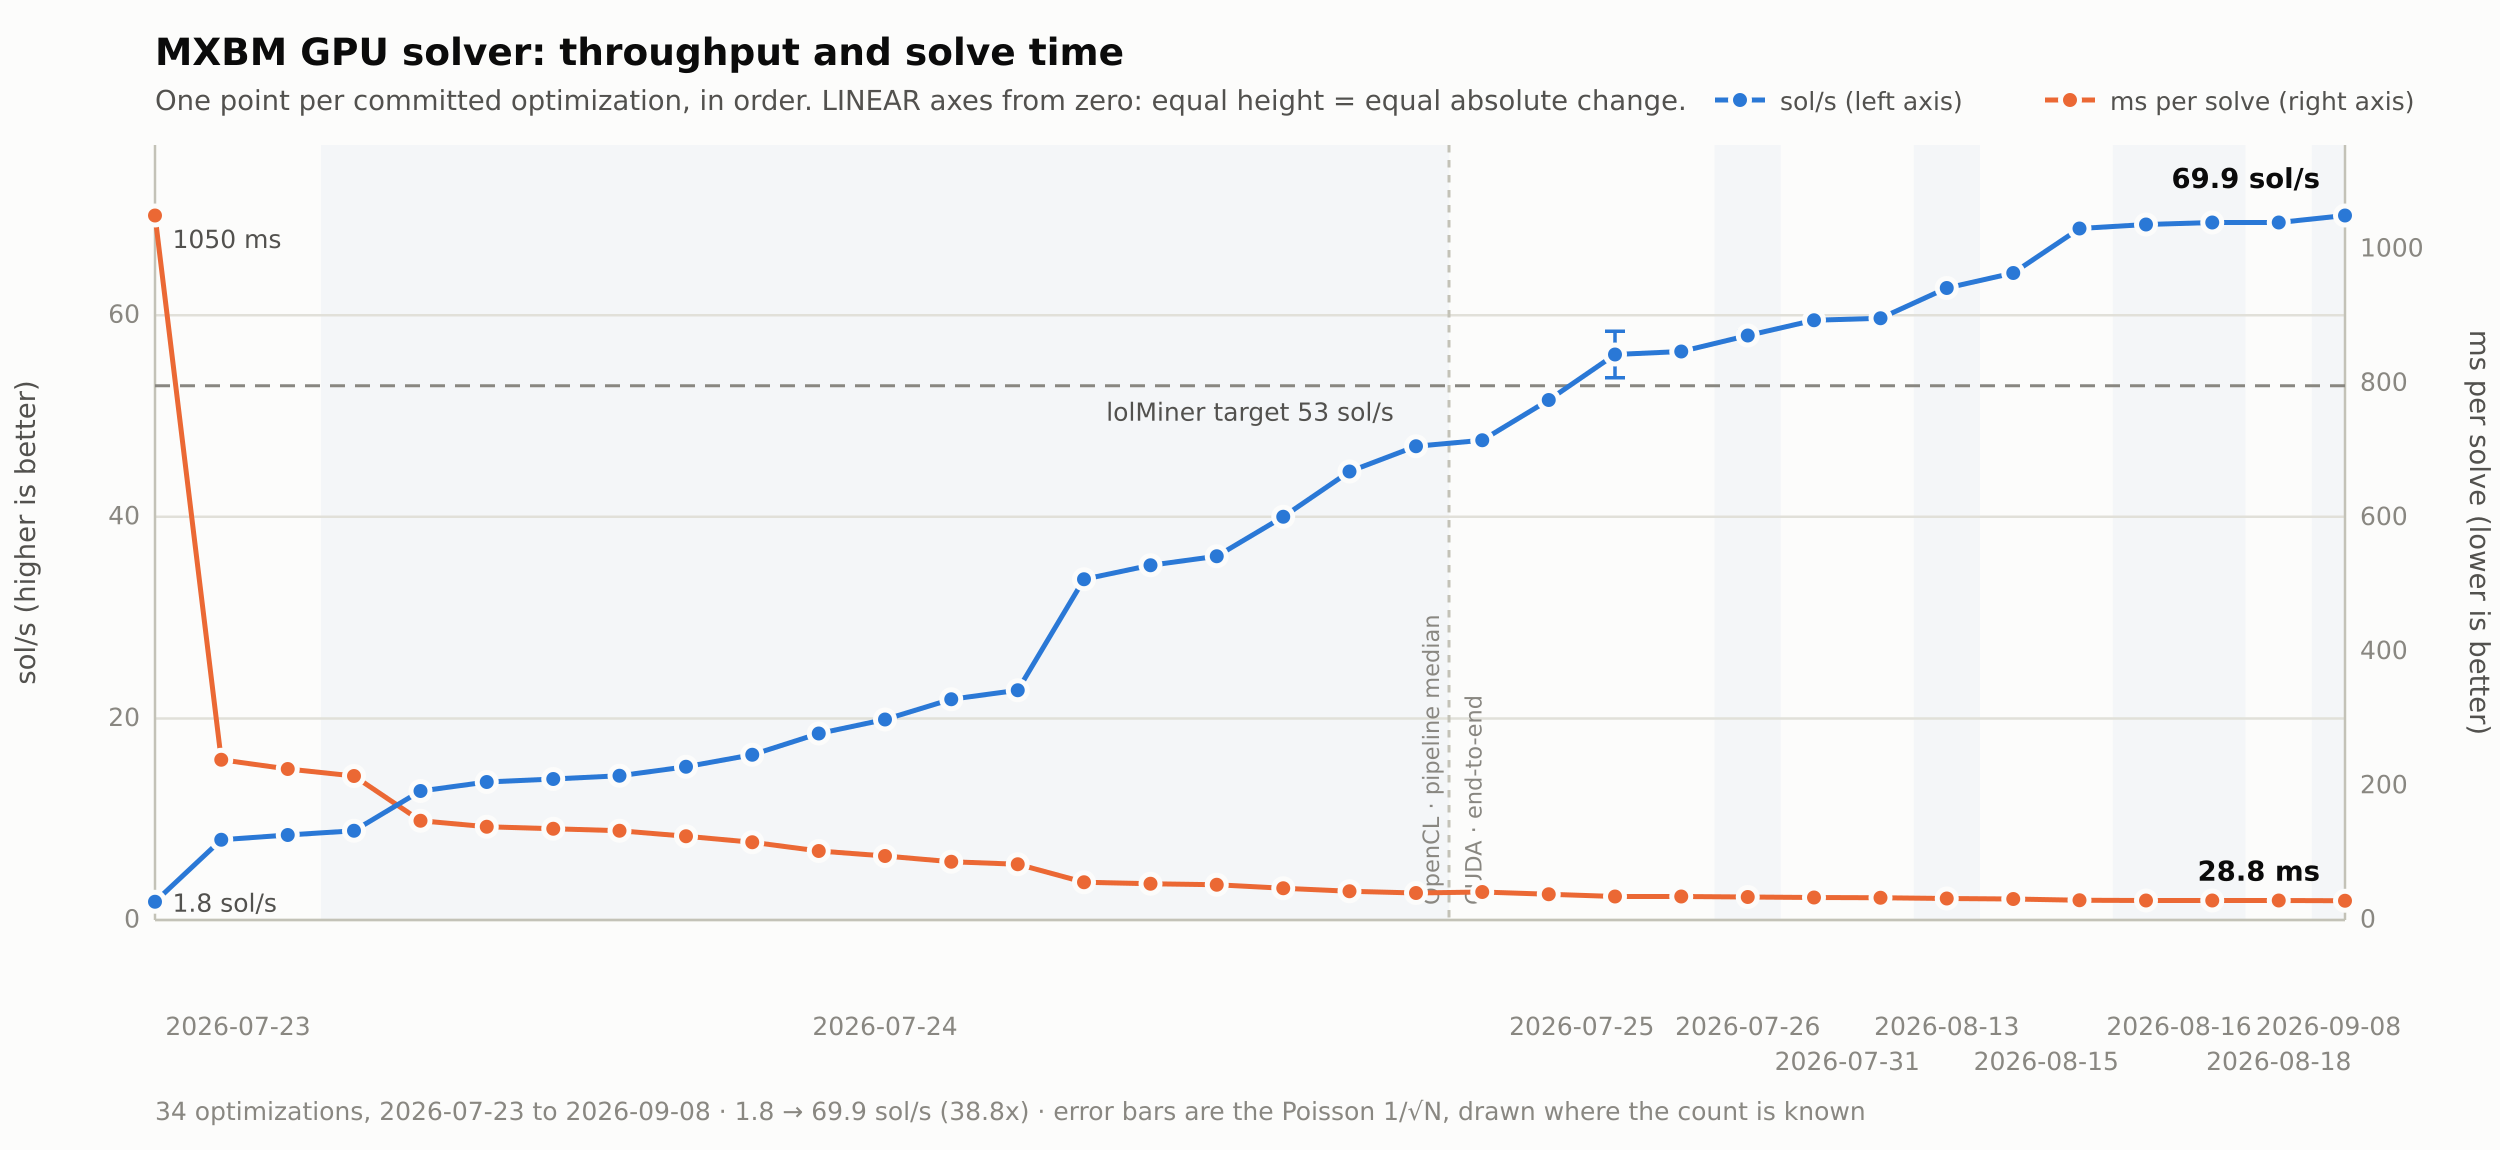
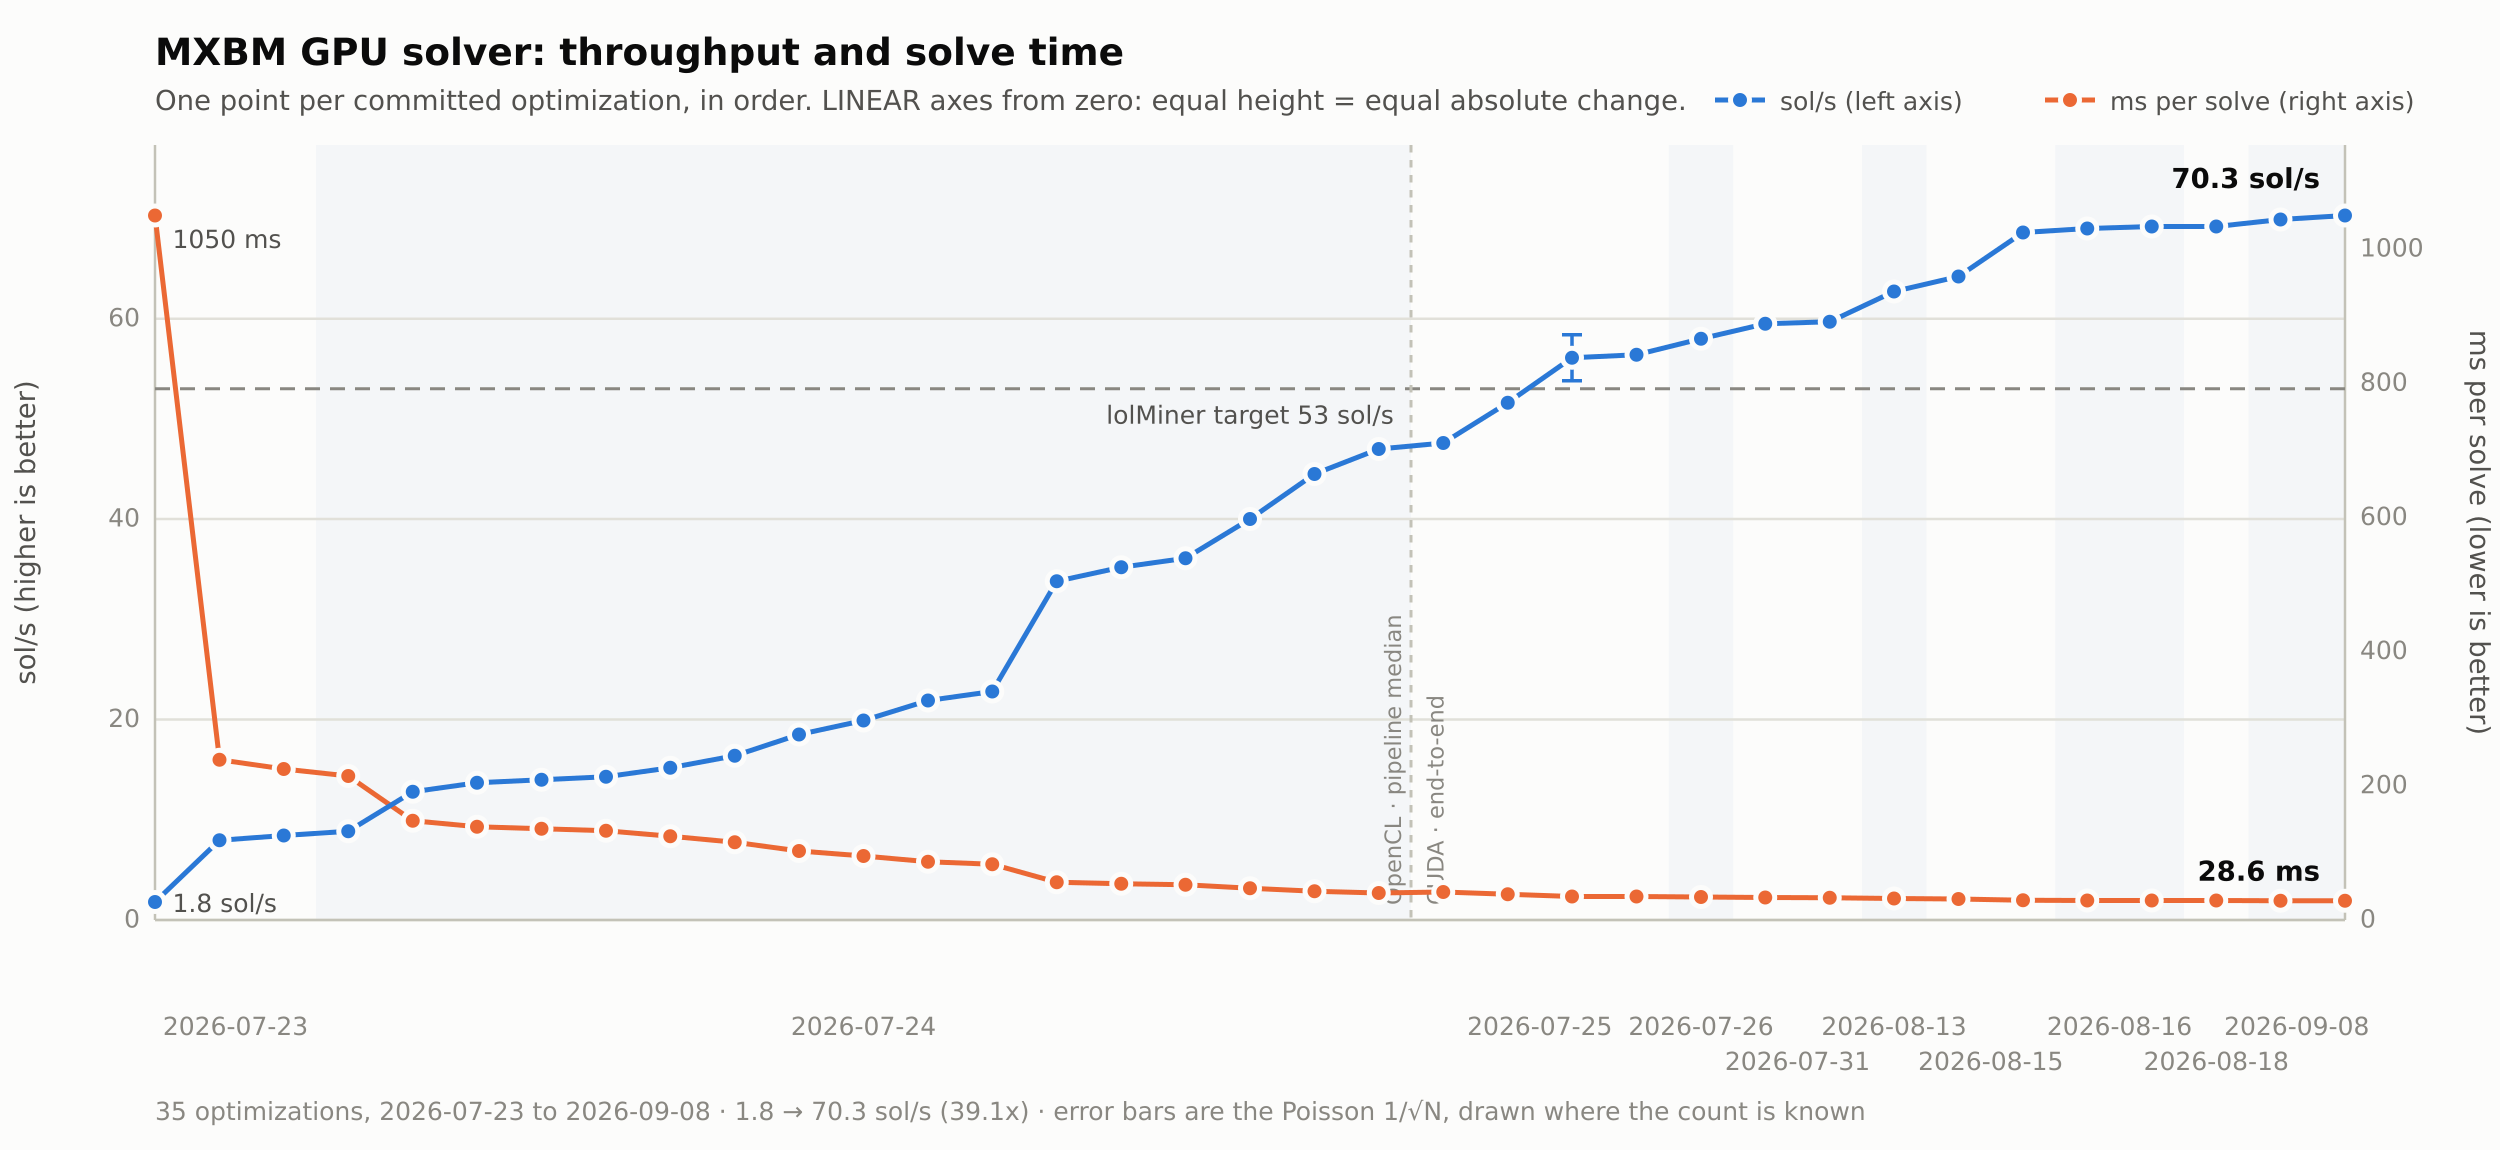
<svg xmlns="http://www.w3.org/2000/svg" width="1000" height="460" viewBox="0 0 1000 460" font-family="DejaVu Sans, Helvetica, Arial, sans-serif">
  <rect width="1000" height="460" fill="#fcfcfb" />
  <text x="62" y="26" font-size="15" font-weight="bold" fill="#0b0b0b">MXBM GPU solver: throughput and solve time</text>
  <text x="62" y="44" font-size="11" fill="#52514e">One point per committed optimization, in order. LINEAR axes from zero: equal height = equal absolute change.</text>
  <line x1="686" y1="40" x2="706" y2="40" stroke="#2a78d6" stroke-width="2" />
  <circle cx="696" cy="40" r="4.8" fill="#fcfcfb" />
  <circle cx="696" cy="40" r="2.8" fill="#2a78d6" />
  <text x="712" y="44" font-size="10" fill="#52514e">sol/s (left axis)</text>
  <line x1="818" y1="40" x2="838" y2="40" stroke="#eb6834" stroke-width="2" />
  <circle cx="828" cy="40" r="4.8" fill="#fcfcfb" />
  <circle cx="828" cy="40" r="2.8" fill="#eb6834" />
  <text x="844" y="44" font-size="10" fill="#52514e">ms per solve (right axis)</text>
-   <text x="95.2" y="414" font-size="10" fill="#898781" text-anchor="middle">2026-07-23</text>
-   <rect x="128.4" y="58" width="451.3" height="310" fill="#f4f6f8" />
-   <text x="354" y="414" font-size="10" fill="#898781" text-anchor="middle">2026-07-24</text>
-   <text x="632.7" y="414" font-size="10" fill="#898781" text-anchor="middle">2026-07-25</text>
-   <rect x="685.8" y="58" width="26.5" height="310" fill="#f4f6f8" />
-   <text x="699.1" y="414" font-size="10" fill="#898781" text-anchor="middle">2026-07-26</text>
-   <text x="738.9" y="428" font-size="10" fill="#898781" text-anchor="middle">2026-07-31</text>
-   <rect x="765.5" y="58" width="26.5" height="310" fill="#f4f6f8" />
-   <text x="778.7" y="414" font-size="10" fill="#898781" text-anchor="middle">2026-08-13</text>
-   <text x="818.5" y="428" font-size="10" fill="#898781" text-anchor="middle">2026-08-15</text>
-   <rect x="845.1" y="58" width="53.1" height="310" fill="#f4f6f8" />
-   <text x="871.6" y="414" font-size="10" fill="#898781" text-anchor="middle">2026-08-16</text>
-   <text x="911.5" y="428" font-size="10" fill="#898781" text-anchor="middle">2026-08-18</text>
-   <rect x="924.7" y="58" width="13.3" height="310" fill="#f4f6f8" />
-   <text x="931.4" y="414" font-size="10" fill="#898781" text-anchor="middle">2026-09-08</text>
+   <text x="94.2" y="414" font-size="10" fill="#898781" text-anchor="middle">2026-07-23</text>
+   <rect x="126.4" y="58" width="438" height="310" fill="#f4f6f8" />
+   <text x="345.4" y="414" font-size="10" fill="#898781" text-anchor="middle">2026-07-24</text>
+   <text x="615.9" y="414" font-size="10" fill="#898781" text-anchor="middle">2026-07-25</text>
+   <rect x="667.5" y="58" width="25.8" height="310" fill="#f4f6f8" />
+   <text x="680.4" y="414" font-size="10" fill="#898781" text-anchor="middle">2026-07-26</text>
+   <text x="719" y="428" font-size="10" fill="#898781" text-anchor="middle">2026-07-31</text>
+   <rect x="744.8" y="58" width="25.8" height="310" fill="#f4f6f8" />
+   <text x="757.6" y="414" font-size="10" fill="#898781" text-anchor="middle">2026-08-13</text>
+   <text x="796.3" y="428" font-size="10" fill="#898781" text-anchor="middle">2026-08-15</text>
+   <rect x="822.1" y="58" width="51.5" height="310" fill="#f4f6f8" />
+   <text x="847.8" y="414" font-size="10" fill="#898781" text-anchor="middle">2026-08-16</text>
+   <text x="886.5" y="428" font-size="10" fill="#898781" text-anchor="middle">2026-08-18</text>
+   <rect x="899.4" y="58" width="38.6" height="310" fill="#f4f6f8" />
+   <text x="918.7" y="414" font-size="10" fill="#898781" text-anchor="middle">2026-09-08</text>
  <line x1="62" y1="368" x2="938" y2="368" stroke="#e1e0d9" stroke-width="1" />
  <text x="56" y="371" font-size="10" fill="#898781" text-anchor="end">0</text>
-   <line x1="62" y1="287.4" x2="938" y2="287.4" stroke="#e1e0d9" stroke-width="1" />
-   <text x="56" y="290.4" font-size="10" fill="#898781" text-anchor="end">20</text>
-   <line x1="62" y1="206.7" x2="938" y2="206.7" stroke="#e1e0d9" stroke-width="1" />
-   <text x="56" y="209.7" font-size="10" fill="#898781" text-anchor="end">40</text>
-   <line x1="62" y1="126.1" x2="938" y2="126.1" stroke="#e1e0d9" stroke-width="1" />
-   <text x="56" y="129.1" font-size="10" fill="#898781" text-anchor="end">60</text>
+   <line x1="62" y1="287.8" x2="938" y2="287.8" stroke="#e1e0d9" stroke-width="1" />
+   <text x="56" y="290.8" font-size="10" fill="#898781" text-anchor="end">20</text>
+   <line x1="62" y1="207.6" x2="938" y2="207.6" stroke="#e1e0d9" stroke-width="1" />
+   <text x="56" y="210.6" font-size="10" fill="#898781" text-anchor="end">40</text>
+   <line x1="62" y1="127.5" x2="938" y2="127.5" stroke="#e1e0d9" stroke-width="1" />
+   <text x="56" y="130.5" font-size="10" fill="#898781" text-anchor="end">60</text>
  <text x="944" y="371" font-size="10" fill="#898781" text-anchor="start">0</text>
  <text x="944" y="317.3" font-size="10" fill="#898781" text-anchor="start">200</text>
  <text x="944" y="263.6" font-size="10" fill="#898781" text-anchor="start">400</text>
  <text x="944" y="210.0" font-size="10" fill="#898781" text-anchor="start">600</text>
  <text x="944" y="156.3" font-size="10" fill="#898781" text-anchor="start">800</text>
  <text x="944" y="102.6" font-size="10" fill="#898781" text-anchor="start">1000</text>
  <line x1="62" y1="58" x2="62" y2="368" stroke="#c3c2b7" stroke-width="1" />
  <line x1="938" y1="58" x2="938" y2="368" stroke="#c3c2b7" stroke-width="1" />
  <line x1="62" y1="368" x2="938" y2="368" stroke="#c3c2b7" stroke-width="1" />
  <text x="14" y="213" font-size="11" fill="#52514e" text-anchor="middle" transform="rotate(-90 14 213)">sol/s  (higher is better)</text>
  <text x="988" y="213" font-size="11" fill="#52514e" text-anchor="middle" transform="rotate(90 988 213)">ms per solve  (lower is better)</text>
-   <line x1="62" y1="154.3" x2="938" y2="154.3" stroke="#898781" stroke-width="1.2" stroke-dasharray="6 4" />
-   <text x="500" y="168.3" font-size="10" fill="#52514e" text-anchor="middle">lolMiner target 53 sol/s</text>
-   <line x1="579.6" y1="58" x2="579.6" y2="368" stroke="#c3c2b7" stroke-width="1.2" stroke-dasharray="3 3" />
-   <text x="575.6" y="362" font-size="9" fill="#898781" text-anchor="start" transform="rotate(-90 575.6 362)">OpenCL · pipeline median</text>
-   <text x="592.6" y="362" font-size="9" fill="#898781" text-anchor="start" transform="rotate(-90 592.6 362)">CUDA · end-to-end</text>
-   <line x1="646" y1="132.5" x2="646" y2="151.1" stroke="#2a78d6" stroke-width="1.4" />
-   <line x1="642" y1="132.5" x2="650" y2="132.5" stroke="#2a78d6" stroke-width="1.4" />
-   <line x1="642" y1="151.1" x2="650" y2="151.1" stroke="#2a78d6" stroke-width="1.4" />
-   <line x1="699.1" y1="132.5" x2="699.1" y2="135.8" stroke="#2a78d6" stroke-width="1.4" />
-   <line x1="695.1" y1="132.5" x2="703.1" y2="132.5" stroke="#2a78d6" stroke-width="1.4" />
-   <line x1="695.1" y1="135.8" x2="703.1" y2="135.8" stroke="#2a78d6" stroke-width="1.4" />
-   <line x1="778.7" y1="114.0" x2="778.7" y2="116.4" stroke="#2a78d6" stroke-width="1.4" />
-   <line x1="774.7" y1="114.0" x2="782.7" y2="114.0" stroke="#2a78d6" stroke-width="1.4" />
-   <line x1="774.7" y1="116.4" x2="782.7" y2="116.4" stroke="#2a78d6" stroke-width="1.4" />
-   <line x1="805.3" y1="108.0" x2="805.3" y2="110.4" stroke="#2a78d6" stroke-width="1.4" />
-   <line x1="801.3" y1="108.0" x2="809.3" y2="108.0" stroke="#2a78d6" stroke-width="1.4" />
-   <line x1="801.3" y1="110.4" x2="809.3" y2="110.4" stroke="#2a78d6" stroke-width="1.4" />
-   <line x1="831.8" y1="90.2" x2="831.8" y2="92.6" stroke="#2a78d6" stroke-width="1.4" />
-   <line x1="827.8" y1="90.2" x2="835.8" y2="90.2" stroke="#2a78d6" stroke-width="1.4" />
-   <line x1="827.8" y1="92.6" x2="835.8" y2="92.6" stroke="#2a78d6" stroke-width="1.4" />
-   <line x1="858.4" y1="88.6" x2="858.4" y2="91.0" stroke="#2a78d6" stroke-width="1.4" />
-   <line x1="854.4" y1="88.6" x2="862.4" y2="88.6" stroke="#2a78d6" stroke-width="1.4" />
-   <line x1="854.4" y1="91.0" x2="862.4" y2="91.0" stroke="#2a78d6" stroke-width="1.4" />
-   <line x1="884.9" y1="87.8" x2="884.9" y2="90.2" stroke="#2a78d6" stroke-width="1.4" />
-   <line x1="880.9" y1="87.8" x2="888.9" y2="87.8" stroke="#2a78d6" stroke-width="1.4" />
-   <line x1="880.9" y1="90.2" x2="888.9" y2="90.2" stroke="#2a78d6" stroke-width="1.4" />
-   <line x1="911.5" y1="87.8" x2="911.5" y2="90.2" stroke="#2a78d6" stroke-width="1.4" />
-   <line x1="907.5" y1="87.8" x2="915.5" y2="87.8" stroke="#2a78d6" stroke-width="1.4" />
-   <line x1="907.5" y1="90.2" x2="915.5" y2="90.2" stroke="#2a78d6" stroke-width="1.4" />
-   <polyline points="62,86.2 88.5,303.9 115.1,307.6 141.6,310.4 168.2,328.3 194.7,330.7 221.3,331.5 247.8,332.3 274.4,334.5 300.9,336.9 327.5,340.4 354,342.4 380.5,344.7 407.1,345.7 433.6,352.9 460.2,353.5 486.7,353.9 513.3,355.3 539.8,356.5 566.4,357.2 592.9,356.8 619.5,357.7 646,358.6 672.5,358.6 699.1,358.8 725.6,359.0 752.2,359.1 778.7,359.4 805.3,359.6 831.8,360.1 858.4,360.2 884.9,360.2 911.5,360.2 938,360.3" fill="none" stroke="#eb6834" stroke-width="2" stroke-linejoin="round" stroke-linecap="round" />
+   <line x1="62" y1="155.5" x2="938" y2="155.5" stroke="#898781" stroke-width="1.2" stroke-dasharray="6 4" />
+   <text x="500" y="169.5" font-size="10" fill="#52514e" text-anchor="middle">lolMiner target 53 sol/s</text>
+   <line x1="564.4" y1="58" x2="564.4" y2="368" stroke="#c3c2b7" stroke-width="1.2" stroke-dasharray="3 3" />
+   <text x="560.4" y="362" font-size="9" fill="#898781" text-anchor="start" transform="rotate(-90 560.4 362)">OpenCL · pipeline median</text>
+   <text x="577.4" y="362" font-size="9" fill="#898781" text-anchor="start" transform="rotate(-90 577.4 362)">CUDA · end-to-end</text>
+   <line x1="628.8" y1="133.9" x2="628.8" y2="152.3" stroke="#2a78d6" stroke-width="1.4" />
+   <line x1="624.8" y1="133.9" x2="632.8" y2="133.9" stroke="#2a78d6" stroke-width="1.4" />
+   <line x1="624.8" y1="152.3" x2="632.8" y2="152.3" stroke="#2a78d6" stroke-width="1.4" />
+   <line x1="680.4" y1="133.9" x2="680.4" y2="137.1" stroke="#2a78d6" stroke-width="1.4" />
+   <line x1="676.4" y1="133.9" x2="684.4" y2="133.9" stroke="#2a78d6" stroke-width="1.4" />
+   <line x1="676.4" y1="137.1" x2="684.4" y2="137.1" stroke="#2a78d6" stroke-width="1.4" />
+   <line x1="757.6" y1="115.4" x2="757.6" y2="117.9" stroke="#2a78d6" stroke-width="1.4" />
+   <line x1="753.6" y1="115.4" x2="761.6" y2="115.4" stroke="#2a78d6" stroke-width="1.4" />
+   <line x1="753.6" y1="117.9" x2="761.6" y2="117.9" stroke="#2a78d6" stroke-width="1.4" />
+   <line x1="783.4" y1="109.4" x2="783.4" y2="111.8" stroke="#2a78d6" stroke-width="1.4" />
+   <line x1="779.4" y1="109.4" x2="787.4" y2="109.4" stroke="#2a78d6" stroke-width="1.4" />
+   <line x1="779.4" y1="111.8" x2="787.4" y2="111.8" stroke="#2a78d6" stroke-width="1.4" />
+   <line x1="809.2" y1="91.8" x2="809.2" y2="94.2" stroke="#2a78d6" stroke-width="1.4" />
+   <line x1="805.2" y1="91.8" x2="813.2" y2="91.8" stroke="#2a78d6" stroke-width="1.4" />
+   <line x1="805.2" y1="94.2" x2="813.2" y2="94.2" stroke="#2a78d6" stroke-width="1.4" />
+   <line x1="834.9" y1="90.2" x2="834.9" y2="92.6" stroke="#2a78d6" stroke-width="1.4" />
+   <line x1="830.9" y1="90.2" x2="838.9" y2="90.2" stroke="#2a78d6" stroke-width="1.4" />
+   <line x1="830.9" y1="92.6" x2="838.9" y2="92.6" stroke="#2a78d6" stroke-width="1.4" />
+   <line x1="860.7" y1="89.4" x2="860.7" y2="91.8" stroke="#2a78d6" stroke-width="1.4" />
+   <line x1="856.7" y1="89.4" x2="864.7" y2="89.4" stroke="#2a78d6" stroke-width="1.4" />
+   <line x1="856.7" y1="91.8" x2="864.7" y2="91.8" stroke="#2a78d6" stroke-width="1.4" />
+   <line x1="886.5" y1="89.4" x2="886.5" y2="91.8" stroke="#2a78d6" stroke-width="1.4" />
+   <line x1="882.5" y1="89.4" x2="890.5" y2="89.4" stroke="#2a78d6" stroke-width="1.4" />
+   <line x1="882.5" y1="91.8" x2="890.5" y2="91.8" stroke="#2a78d6" stroke-width="1.4" />
+   <polyline points="62,86.2 87.8,303.9 113.5,307.6 139.3,310.4 165.1,328.3 190.8,330.7 216.6,331.5 242.4,332.3 268.1,334.5 293.9,336.9 319.6,340.4 345.4,342.4 371.2,344.7 396.9,345.7 422.7,352.9 448.5,353.5 474.2,353.9 500,355.3 525.8,356.5 551.5,357.2 577.3,356.8 603.1,357.7 628.8,358.6 654.6,358.6 680.4,358.8 706.1,359.0 731.9,359.1 757.6,359.4 783.4,359.6 809.2,360.1 834.9,360.2 860.7,360.2 886.5,360.2 912.2,360.3 938,360.3" fill="none" stroke="#eb6834" stroke-width="2" stroke-linejoin="round" stroke-linecap="round" />
  <circle cx="62" cy="86.2" r="4.8" fill="#fcfcfb" />
  <circle cx="62" cy="86.2" r="2.8" fill="#eb6834" />
-   <circle cx="88.5" cy="303.9" r="4.8" fill="#fcfcfb" />
-   <circle cx="88.5" cy="303.9" r="2.8" fill="#eb6834" />
-   <circle cx="115.1" cy="307.6" r="4.8" fill="#fcfcfb" />
-   <circle cx="115.1" cy="307.6" r="2.8" fill="#eb6834" />
-   <circle cx="141.6" cy="310.4" r="4.8" fill="#fcfcfb" />
-   <circle cx="141.6" cy="310.4" r="2.8" fill="#eb6834" />
-   <circle cx="168.2" cy="328.3" r="4.8" fill="#fcfcfb" />
-   <circle cx="168.2" cy="328.3" r="2.8" fill="#eb6834" />
-   <circle cx="194.7" cy="330.7" r="4.8" fill="#fcfcfb" />
-   <circle cx="194.7" cy="330.7" r="2.8" fill="#eb6834" />
-   <circle cx="221.3" cy="331.5" r="4.8" fill="#fcfcfb" />
-   <circle cx="221.3" cy="331.5" r="2.8" fill="#eb6834" />
-   <circle cx="247.8" cy="332.3" r="4.8" fill="#fcfcfb" />
-   <circle cx="247.8" cy="332.3" r="2.8" fill="#eb6834" />
-   <circle cx="274.4" cy="334.5" r="4.8" fill="#fcfcfb" />
-   <circle cx="274.4" cy="334.5" r="2.8" fill="#eb6834" />
-   <circle cx="300.9" cy="336.9" r="4.8" fill="#fcfcfb" />
-   <circle cx="300.9" cy="336.9" r="2.8" fill="#eb6834" />
-   <circle cx="327.5" cy="340.4" r="4.8" fill="#fcfcfb" />
-   <circle cx="327.5" cy="340.4" r="2.8" fill="#eb6834" />
-   <circle cx="354" cy="342.4" r="4.8" fill="#fcfcfb" />
-   <circle cx="354" cy="342.4" r="2.8" fill="#eb6834" />
-   <circle cx="380.5" cy="344.7" r="4.8" fill="#fcfcfb" />
-   <circle cx="380.5" cy="344.7" r="2.8" fill="#eb6834" />
-   <circle cx="407.1" cy="345.7" r="4.8" fill="#fcfcfb" />
-   <circle cx="407.1" cy="345.7" r="2.8" fill="#eb6834" />
-   <circle cx="433.6" cy="352.9" r="4.8" fill="#fcfcfb" />
-   <circle cx="433.6" cy="352.9" r="2.8" fill="#eb6834" />
-   <circle cx="460.2" cy="353.5" r="4.8" fill="#fcfcfb" />
-   <circle cx="460.2" cy="353.5" r="2.8" fill="#eb6834" />
-   <circle cx="486.7" cy="353.9" r="4.8" fill="#fcfcfb" />
-   <circle cx="486.7" cy="353.9" r="2.8" fill="#eb6834" />
-   <circle cx="513.3" cy="355.3" r="4.8" fill="#fcfcfb" />
-   <circle cx="513.3" cy="355.3" r="2.8" fill="#eb6834" />
-   <circle cx="539.8" cy="356.5" r="4.8" fill="#fcfcfb" />
-   <circle cx="539.8" cy="356.5" r="2.8" fill="#eb6834" />
-   <circle cx="566.4" cy="357.2" r="4.8" fill="#fcfcfb" />
-   <circle cx="566.4" cy="357.2" r="2.8" fill="#eb6834" />
-   <circle cx="592.9" cy="356.8" r="4.8" fill="#fcfcfb" />
-   <circle cx="592.9" cy="356.8" r="2.8" fill="#eb6834" />
-   <circle cx="619.5" cy="357.7" r="4.8" fill="#fcfcfb" />
-   <circle cx="619.5" cy="357.7" r="2.8" fill="#eb6834" />
-   <circle cx="646" cy="358.6" r="4.8" fill="#fcfcfb" />
-   <circle cx="646" cy="358.6" r="2.8" fill="#eb6834" />
-   <circle cx="672.5" cy="358.6" r="4.8" fill="#fcfcfb" />
-   <circle cx="672.5" cy="358.6" r="2.8" fill="#eb6834" />
-   <circle cx="699.1" cy="358.8" r="4.8" fill="#fcfcfb" />
-   <circle cx="699.1" cy="358.8" r="2.8" fill="#eb6834" />
-   <circle cx="725.6" cy="359.0" r="4.8" fill="#fcfcfb" />
-   <circle cx="725.6" cy="359.0" r="2.8" fill="#eb6834" />
-   <circle cx="752.2" cy="359.1" r="4.8" fill="#fcfcfb" />
-   <circle cx="752.2" cy="359.1" r="2.8" fill="#eb6834" />
-   <circle cx="778.7" cy="359.4" r="4.8" fill="#fcfcfb" />
-   <circle cx="778.7" cy="359.4" r="2.8" fill="#eb6834" />
-   <circle cx="805.3" cy="359.6" r="4.8" fill="#fcfcfb" />
-   <circle cx="805.3" cy="359.6" r="2.8" fill="#eb6834" />
-   <circle cx="831.8" cy="360.1" r="4.8" fill="#fcfcfb" />
-   <circle cx="831.8" cy="360.1" r="2.8" fill="#eb6834" />
-   <circle cx="858.4" cy="360.2" r="4.8" fill="#fcfcfb" />
-   <circle cx="858.4" cy="360.2" r="2.8" fill="#eb6834" />
-   <circle cx="884.9" cy="360.2" r="4.8" fill="#fcfcfb" />
-   <circle cx="884.9" cy="360.2" r="2.8" fill="#eb6834" />
-   <circle cx="911.5" cy="360.2" r="4.8" fill="#fcfcfb" />
-   <circle cx="911.5" cy="360.2" r="2.8" fill="#eb6834" />
+   <circle cx="87.8" cy="303.9" r="4.8" fill="#fcfcfb" />
+   <circle cx="87.8" cy="303.9" r="2.8" fill="#eb6834" />
+   <circle cx="113.5" cy="307.6" r="4.8" fill="#fcfcfb" />
+   <circle cx="113.5" cy="307.6" r="2.8" fill="#eb6834" />
+   <circle cx="139.3" cy="310.4" r="4.8" fill="#fcfcfb" />
+   <circle cx="139.3" cy="310.4" r="2.8" fill="#eb6834" />
+   <circle cx="165.1" cy="328.3" r="4.8" fill="#fcfcfb" />
+   <circle cx="165.1" cy="328.3" r="2.8" fill="#eb6834" />
+   <circle cx="190.8" cy="330.7" r="4.8" fill="#fcfcfb" />
+   <circle cx="190.8" cy="330.7" r="2.8" fill="#eb6834" />
+   <circle cx="216.6" cy="331.5" r="4.8" fill="#fcfcfb" />
+   <circle cx="216.6" cy="331.5" r="2.8" fill="#eb6834" />
+   <circle cx="242.4" cy="332.3" r="4.8" fill="#fcfcfb" />
+   <circle cx="242.4" cy="332.3" r="2.8" fill="#eb6834" />
+   <circle cx="268.1" cy="334.5" r="4.8" fill="#fcfcfb" />
+   <circle cx="268.1" cy="334.5" r="2.8" fill="#eb6834" />
+   <circle cx="293.9" cy="336.9" r="4.8" fill="#fcfcfb" />
+   <circle cx="293.9" cy="336.9" r="2.8" fill="#eb6834" />
+   <circle cx="319.6" cy="340.4" r="4.8" fill="#fcfcfb" />
+   <circle cx="319.6" cy="340.4" r="2.8" fill="#eb6834" />
+   <circle cx="345.4" cy="342.4" r="4.8" fill="#fcfcfb" />
+   <circle cx="345.4" cy="342.4" r="2.8" fill="#eb6834" />
+   <circle cx="371.2" cy="344.7" r="4.8" fill="#fcfcfb" />
+   <circle cx="371.2" cy="344.7" r="2.8" fill="#eb6834" />
+   <circle cx="396.9" cy="345.7" r="4.8" fill="#fcfcfb" />
+   <circle cx="396.9" cy="345.7" r="2.8" fill="#eb6834" />
+   <circle cx="422.7" cy="352.9" r="4.8" fill="#fcfcfb" />
+   <circle cx="422.7" cy="352.9" r="2.8" fill="#eb6834" />
+   <circle cx="448.5" cy="353.5" r="4.8" fill="#fcfcfb" />
+   <circle cx="448.5" cy="353.5" r="2.8" fill="#eb6834" />
+   <circle cx="474.2" cy="353.9" r="4.8" fill="#fcfcfb" />
+   <circle cx="474.2" cy="353.9" r="2.8" fill="#eb6834" />
+   <circle cx="500" cy="355.3" r="4.8" fill="#fcfcfb" />
+   <circle cx="500" cy="355.3" r="2.8" fill="#eb6834" />
+   <circle cx="525.8" cy="356.5" r="4.8" fill="#fcfcfb" />
+   <circle cx="525.8" cy="356.5" r="2.8" fill="#eb6834" />
+   <circle cx="551.5" cy="357.2" r="4.8" fill="#fcfcfb" />
+   <circle cx="551.5" cy="357.2" r="2.8" fill="#eb6834" />
+   <circle cx="577.3" cy="356.8" r="4.8" fill="#fcfcfb" />
+   <circle cx="577.3" cy="356.8" r="2.8" fill="#eb6834" />
+   <circle cx="603.1" cy="357.7" r="4.8" fill="#fcfcfb" />
+   <circle cx="603.1" cy="357.7" r="2.8" fill="#eb6834" />
+   <circle cx="628.8" cy="358.6" r="4.8" fill="#fcfcfb" />
+   <circle cx="628.8" cy="358.6" r="2.8" fill="#eb6834" />
+   <circle cx="654.6" cy="358.6" r="4.8" fill="#fcfcfb" />
+   <circle cx="654.6" cy="358.6" r="2.8" fill="#eb6834" />
+   <circle cx="680.4" cy="358.8" r="4.8" fill="#fcfcfb" />
+   <circle cx="680.4" cy="358.8" r="2.8" fill="#eb6834" />
+   <circle cx="706.1" cy="359.0" r="4.8" fill="#fcfcfb" />
+   <circle cx="706.1" cy="359.0" r="2.8" fill="#eb6834" />
+   <circle cx="731.9" cy="359.1" r="4.8" fill="#fcfcfb" />
+   <circle cx="731.9" cy="359.1" r="2.8" fill="#eb6834" />
+   <circle cx="757.6" cy="359.4" r="4.8" fill="#fcfcfb" />
+   <circle cx="757.6" cy="359.4" r="2.8" fill="#eb6834" />
+   <circle cx="783.4" cy="359.6" r="4.8" fill="#fcfcfb" />
+   <circle cx="783.4" cy="359.6" r="2.8" fill="#eb6834" />
+   <circle cx="809.2" cy="360.1" r="4.8" fill="#fcfcfb" />
+   <circle cx="809.2" cy="360.1" r="2.8" fill="#eb6834" />
+   <circle cx="834.9" cy="360.2" r="4.8" fill="#fcfcfb" />
+   <circle cx="834.9" cy="360.2" r="2.8" fill="#eb6834" />
+   <circle cx="860.7" cy="360.2" r="4.8" fill="#fcfcfb" />
+   <circle cx="860.7" cy="360.2" r="2.8" fill="#eb6834" />
+   <circle cx="886.5" cy="360.2" r="4.8" fill="#fcfcfb" />
+   <circle cx="886.5" cy="360.2" r="2.8" fill="#eb6834" />
+   <circle cx="912.2" cy="360.3" r="4.8" fill="#fcfcfb" />
+   <circle cx="912.2" cy="360.3" r="2.8" fill="#eb6834" />
  <circle cx="938" cy="360.3" r="4.8" fill="#fcfcfb" />
  <circle cx="938" cy="360.3" r="2.8" fill="#eb6834" />
-   <polyline points="62,360.7 88.5,335.9 115.1,334.0 141.6,332.3 168.2,316.4 194.7,312.8 221.3,311.6 247.8,310.3 274.4,306.7 300.9,301.9 327.5,293.4 354,287.8 380.5,279.7 407.1,276.1 433.6,231.7 460.2,226.1 486.7,222.5 513.3,206.7 539.8,188.6 566.4,178.5 592.9,176.1 619.5,160.0 646,141.8 672.5,140.6 699.1,134.2 725.6,128.1 752.2,127.3 778.7,115.2 805.3,109.2 831.8,91.4 858.4,89.8 884.9,89.0 911.5,89.0 938,86.2" fill="none" stroke="#2a78d6" stroke-width="2" stroke-linejoin="round" stroke-linecap="round" />
-   <circle cx="62" cy="360.7" r="4.8" fill="#fcfcfb" />
-   <circle cx="62" cy="360.7" r="2.8" fill="#2a78d6" />
-   <circle cx="88.5" cy="335.9" r="4.8" fill="#fcfcfb" />
-   <circle cx="88.5" cy="335.9" r="2.8" fill="#2a78d6" />
-   <circle cx="115.1" cy="334.0" r="4.8" fill="#fcfcfb" />
-   <circle cx="115.1" cy="334.0" r="2.8" fill="#2a78d6" />
-   <circle cx="141.6" cy="332.3" r="4.8" fill="#fcfcfb" />
-   <circle cx="141.6" cy="332.3" r="2.8" fill="#2a78d6" />
-   <circle cx="168.2" cy="316.4" r="4.8" fill="#fcfcfb" />
-   <circle cx="168.2" cy="316.4" r="2.8" fill="#2a78d6" />
-   <circle cx="194.7" cy="312.8" r="4.8" fill="#fcfcfb" />
-   <circle cx="194.7" cy="312.8" r="2.8" fill="#2a78d6" />
-   <circle cx="221.3" cy="311.6" r="4.8" fill="#fcfcfb" />
-   <circle cx="221.3" cy="311.6" r="2.8" fill="#2a78d6" />
-   <circle cx="247.8" cy="310.3" r="4.8" fill="#fcfcfb" />
-   <circle cx="247.8" cy="310.3" r="2.8" fill="#2a78d6" />
-   <circle cx="274.4" cy="306.7" r="4.8" fill="#fcfcfb" />
-   <circle cx="274.4" cy="306.7" r="2.8" fill="#2a78d6" />
-   <circle cx="300.9" cy="301.9" r="4.8" fill="#fcfcfb" />
-   <circle cx="300.9" cy="301.9" r="2.8" fill="#2a78d6" />
-   <circle cx="327.5" cy="293.4" r="4.8" fill="#fcfcfb" />
-   <circle cx="327.5" cy="293.4" r="2.8" fill="#2a78d6" />
-   <circle cx="354" cy="287.8" r="4.8" fill="#fcfcfb" />
-   <circle cx="354" cy="287.8" r="2.8" fill="#2a78d6" />
-   <circle cx="380.5" cy="279.7" r="4.8" fill="#fcfcfb" />
-   <circle cx="380.5" cy="279.7" r="2.8" fill="#2a78d6" />
-   <circle cx="407.1" cy="276.1" r="4.8" fill="#fcfcfb" />
-   <circle cx="407.1" cy="276.1" r="2.8" fill="#2a78d6" />
-   <circle cx="433.6" cy="231.7" r="4.8" fill="#fcfcfb" />
-   <circle cx="433.6" cy="231.7" r="2.8" fill="#2a78d6" />
-   <circle cx="460.2" cy="226.1" r="4.8" fill="#fcfcfb" />
-   <circle cx="460.2" cy="226.1" r="2.8" fill="#2a78d6" />
-   <circle cx="486.7" cy="222.5" r="4.8" fill="#fcfcfb" />
-   <circle cx="486.7" cy="222.5" r="2.8" fill="#2a78d6" />
-   <circle cx="513.3" cy="206.7" r="4.8" fill="#fcfcfb" />
-   <circle cx="513.3" cy="206.7" r="2.8" fill="#2a78d6" />
-   <circle cx="539.8" cy="188.6" r="4.8" fill="#fcfcfb" />
-   <circle cx="539.8" cy="188.6" r="2.8" fill="#2a78d6" />
-   <circle cx="566.4" cy="178.5" r="4.8" fill="#fcfcfb" />
-   <circle cx="566.4" cy="178.5" r="2.8" fill="#2a78d6" />
-   <circle cx="592.9" cy="176.1" r="4.8" fill="#fcfcfb" />
-   <circle cx="592.9" cy="176.1" r="2.8" fill="#2a78d6" />
-   <circle cx="619.5" cy="160.0" r="4.8" fill="#fcfcfb" />
-   <circle cx="619.5" cy="160.0" r="2.8" fill="#2a78d6" />
-   <circle cx="646" cy="141.8" r="4.8" fill="#fcfcfb" />
-   <circle cx="646" cy="141.8" r="2.8" fill="#2a78d6" />
-   <circle cx="672.5" cy="140.6" r="4.8" fill="#fcfcfb" />
-   <circle cx="672.5" cy="140.6" r="2.8" fill="#2a78d6" />
-   <circle cx="699.1" cy="134.2" r="4.8" fill="#fcfcfb" />
-   <circle cx="699.1" cy="134.2" r="2.8" fill="#2a78d6" />
-   <circle cx="725.6" cy="128.1" r="4.8" fill="#fcfcfb" />
-   <circle cx="725.6" cy="128.1" r="2.8" fill="#2a78d6" />
-   <circle cx="752.2" cy="127.3" r="4.8" fill="#fcfcfb" />
-   <circle cx="752.2" cy="127.3" r="2.8" fill="#2a78d6" />
-   <circle cx="778.7" cy="115.2" r="4.8" fill="#fcfcfb" />
-   <circle cx="778.7" cy="115.2" r="2.8" fill="#2a78d6" />
-   <circle cx="805.3" cy="109.2" r="4.8" fill="#fcfcfb" />
-   <circle cx="805.3" cy="109.2" r="2.8" fill="#2a78d6" />
-   <circle cx="831.8" cy="91.4" r="4.8" fill="#fcfcfb" />
-   <circle cx="831.8" cy="91.4" r="2.8" fill="#2a78d6" />
-   <circle cx="858.4" cy="89.8" r="4.8" fill="#fcfcfb" />
-   <circle cx="858.4" cy="89.8" r="2.8" fill="#2a78d6" />
-   <circle cx="884.9" cy="89.0" r="4.8" fill="#fcfcfb" />
-   <circle cx="884.9" cy="89.0" r="2.8" fill="#2a78d6" />
-   <circle cx="911.5" cy="89.0" r="4.8" fill="#fcfcfb" />
-   <circle cx="911.5" cy="89.0" r="2.8" fill="#2a78d6" />
+   <polyline points="62,360.8 87.8,336.1 113.5,334.2 139.3,332.5 165.1,316.7 190.8,313.1 216.6,311.9 242.4,310.7 268.1,307.1 293.9,302.3 319.6,293.8 345.4,288.2 371.2,280.2 396.9,276.6 422.7,232.5 448.5,226.9 474.2,223.3 500,207.6 525.8,189.6 551.5,179.6 577.3,177.2 603.1,161.1 628.8,143.1 654.6,141.9 680.4,135.5 706.1,129.5 731.9,128.7 757.6,116.6 783.4,110.6 809.2,93.0 834.9,91.4 860.7,90.6 886.5,90.6 912.2,87.8 938,86.2" fill="none" stroke="#2a78d6" stroke-width="2" stroke-linejoin="round" stroke-linecap="round" />
+   <circle cx="62" cy="360.8" r="4.8" fill="#fcfcfb" />
+   <circle cx="62" cy="360.8" r="2.8" fill="#2a78d6" />
+   <circle cx="87.8" cy="336.1" r="4.8" fill="#fcfcfb" />
+   <circle cx="87.8" cy="336.1" r="2.8" fill="#2a78d6" />
+   <circle cx="113.5" cy="334.2" r="4.8" fill="#fcfcfb" />
+   <circle cx="113.5" cy="334.2" r="2.8" fill="#2a78d6" />
+   <circle cx="139.3" cy="332.5" r="4.8" fill="#fcfcfb" />
+   <circle cx="139.3" cy="332.5" r="2.8" fill="#2a78d6" />
+   <circle cx="165.1" cy="316.7" r="4.8" fill="#fcfcfb" />
+   <circle cx="165.1" cy="316.7" r="2.8" fill="#2a78d6" />
+   <circle cx="190.8" cy="313.1" r="4.8" fill="#fcfcfb" />
+   <circle cx="190.8" cy="313.1" r="2.8" fill="#2a78d6" />
+   <circle cx="216.6" cy="311.9" r="4.8" fill="#fcfcfb" />
+   <circle cx="216.6" cy="311.9" r="2.8" fill="#2a78d6" />
+   <circle cx="242.4" cy="310.7" r="4.8" fill="#fcfcfb" />
+   <circle cx="242.4" cy="310.7" r="2.8" fill="#2a78d6" />
+   <circle cx="268.1" cy="307.1" r="4.8" fill="#fcfcfb" />
+   <circle cx="268.1" cy="307.1" r="2.8" fill="#2a78d6" />
+   <circle cx="293.9" cy="302.3" r="4.8" fill="#fcfcfb" />
+   <circle cx="293.9" cy="302.3" r="2.8" fill="#2a78d6" />
+   <circle cx="319.6" cy="293.8" r="4.8" fill="#fcfcfb" />
+   <circle cx="319.6" cy="293.8" r="2.8" fill="#2a78d6" />
+   <circle cx="345.4" cy="288.2" r="4.8" fill="#fcfcfb" />
+   <circle cx="345.4" cy="288.2" r="2.8" fill="#2a78d6" />
+   <circle cx="371.2" cy="280.2" r="4.8" fill="#fcfcfb" />
+   <circle cx="371.2" cy="280.2" r="2.8" fill="#2a78d6" />
+   <circle cx="396.9" cy="276.6" r="4.8" fill="#fcfcfb" />
+   <circle cx="396.9" cy="276.6" r="2.8" fill="#2a78d6" />
+   <circle cx="422.7" cy="232.5" r="4.8" fill="#fcfcfb" />
+   <circle cx="422.7" cy="232.5" r="2.8" fill="#2a78d6" />
+   <circle cx="448.5" cy="226.9" r="4.8" fill="#fcfcfb" />
+   <circle cx="448.5" cy="226.9" r="2.8" fill="#2a78d6" />
+   <circle cx="474.2" cy="223.3" r="4.8" fill="#fcfcfb" />
+   <circle cx="474.2" cy="223.3" r="2.8" fill="#2a78d6" />
+   <circle cx="500" cy="207.6" r="4.8" fill="#fcfcfb" />
+   <circle cx="500" cy="207.6" r="2.8" fill="#2a78d6" />
+   <circle cx="525.8" cy="189.6" r="4.8" fill="#fcfcfb" />
+   <circle cx="525.8" cy="189.6" r="2.8" fill="#2a78d6" />
+   <circle cx="551.5" cy="179.6" r="4.8" fill="#fcfcfb" />
+   <circle cx="551.5" cy="179.6" r="2.8" fill="#2a78d6" />
+   <circle cx="577.3" cy="177.2" r="4.8" fill="#fcfcfb" />
+   <circle cx="577.3" cy="177.2" r="2.8" fill="#2a78d6" />
+   <circle cx="603.1" cy="161.1" r="4.8" fill="#fcfcfb" />
+   <circle cx="603.1" cy="161.1" r="2.8" fill="#2a78d6" />
+   <circle cx="628.8" cy="143.1" r="4.8" fill="#fcfcfb" />
+   <circle cx="628.8" cy="143.1" r="2.8" fill="#2a78d6" />
+   <circle cx="654.6" cy="141.9" r="4.8" fill="#fcfcfb" />
+   <circle cx="654.6" cy="141.9" r="2.8" fill="#2a78d6" />
+   <circle cx="680.4" cy="135.5" r="4.8" fill="#fcfcfb" />
+   <circle cx="680.4" cy="135.5" r="2.8" fill="#2a78d6" />
+   <circle cx="706.1" cy="129.5" r="4.8" fill="#fcfcfb" />
+   <circle cx="706.1" cy="129.5" r="2.8" fill="#2a78d6" />
+   <circle cx="731.9" cy="128.7" r="4.8" fill="#fcfcfb" />
+   <circle cx="731.9" cy="128.7" r="2.8" fill="#2a78d6" />
+   <circle cx="757.6" cy="116.6" r="4.8" fill="#fcfcfb" />
+   <circle cx="757.6" cy="116.6" r="2.8" fill="#2a78d6" />
+   <circle cx="783.4" cy="110.6" r="4.8" fill="#fcfcfb" />
+   <circle cx="783.4" cy="110.6" r="2.8" fill="#2a78d6" />
+   <circle cx="809.2" cy="93.0" r="4.8" fill="#fcfcfb" />
+   <circle cx="809.2" cy="93.0" r="2.8" fill="#2a78d6" />
+   <circle cx="834.9" cy="91.4" r="4.8" fill="#fcfcfb" />
+   <circle cx="834.9" cy="91.4" r="2.8" fill="#2a78d6" />
+   <circle cx="860.7" cy="90.6" r="4.8" fill="#fcfcfb" />
+   <circle cx="860.7" cy="90.6" r="2.8" fill="#2a78d6" />
+   <circle cx="886.5" cy="90.6" r="4.8" fill="#fcfcfb" />
+   <circle cx="886.5" cy="90.6" r="2.8" fill="#2a78d6" />
+   <circle cx="912.2" cy="87.8" r="4.8" fill="#fcfcfb" />
+   <circle cx="912.2" cy="87.8" r="2.8" fill="#2a78d6" />
  <circle cx="938" cy="86.2" r="4.8" fill="#fcfcfb" />
  <circle cx="938" cy="86.2" r="2.8" fill="#2a78d6" />
-   <text x="928" y="75.2" font-size="11" font-weight="bold" fill="#0b0b0b" text-anchor="end">69.9 sol/s</text>
-   <text x="928" y="352.3" font-size="11" font-weight="bold" fill="#0b0b0b" text-anchor="end">28.8 ms</text>
-   <text x="69" y="364.7" font-size="10" fill="#52514e">1.8 sol/s</text>
+   <text x="928" y="75.2" font-size="11" font-weight="bold" fill="#0b0b0b" text-anchor="end">70.3 sol/s</text>
+   <text x="928" y="352.3" font-size="11" font-weight="bold" fill="#0b0b0b" text-anchor="end">28.6 ms</text>
+   <text x="69" y="364.8" font-size="10" fill="#52514e">1.8 sol/s</text>
  <text x="69" y="99.2" font-size="10" fill="#52514e">1050 ms</text>
-   <text x="62" y="448" font-size="10" fill="#898781">34 optimizations, 2026-07-23 to 2026-09-08  ·  1.8 → 69.9 sol/s (38.8x)  ·  error bars are the Poisson 1/√N, drawn where the count is known</text>
+   <text x="62" y="448" font-size="10" fill="#898781">35 optimizations, 2026-07-23 to 2026-09-08  ·  1.8 → 70.3 sol/s (39.1x)  ·  error bars are the Poisson 1/√N, drawn where the count is known</text>
</svg>
